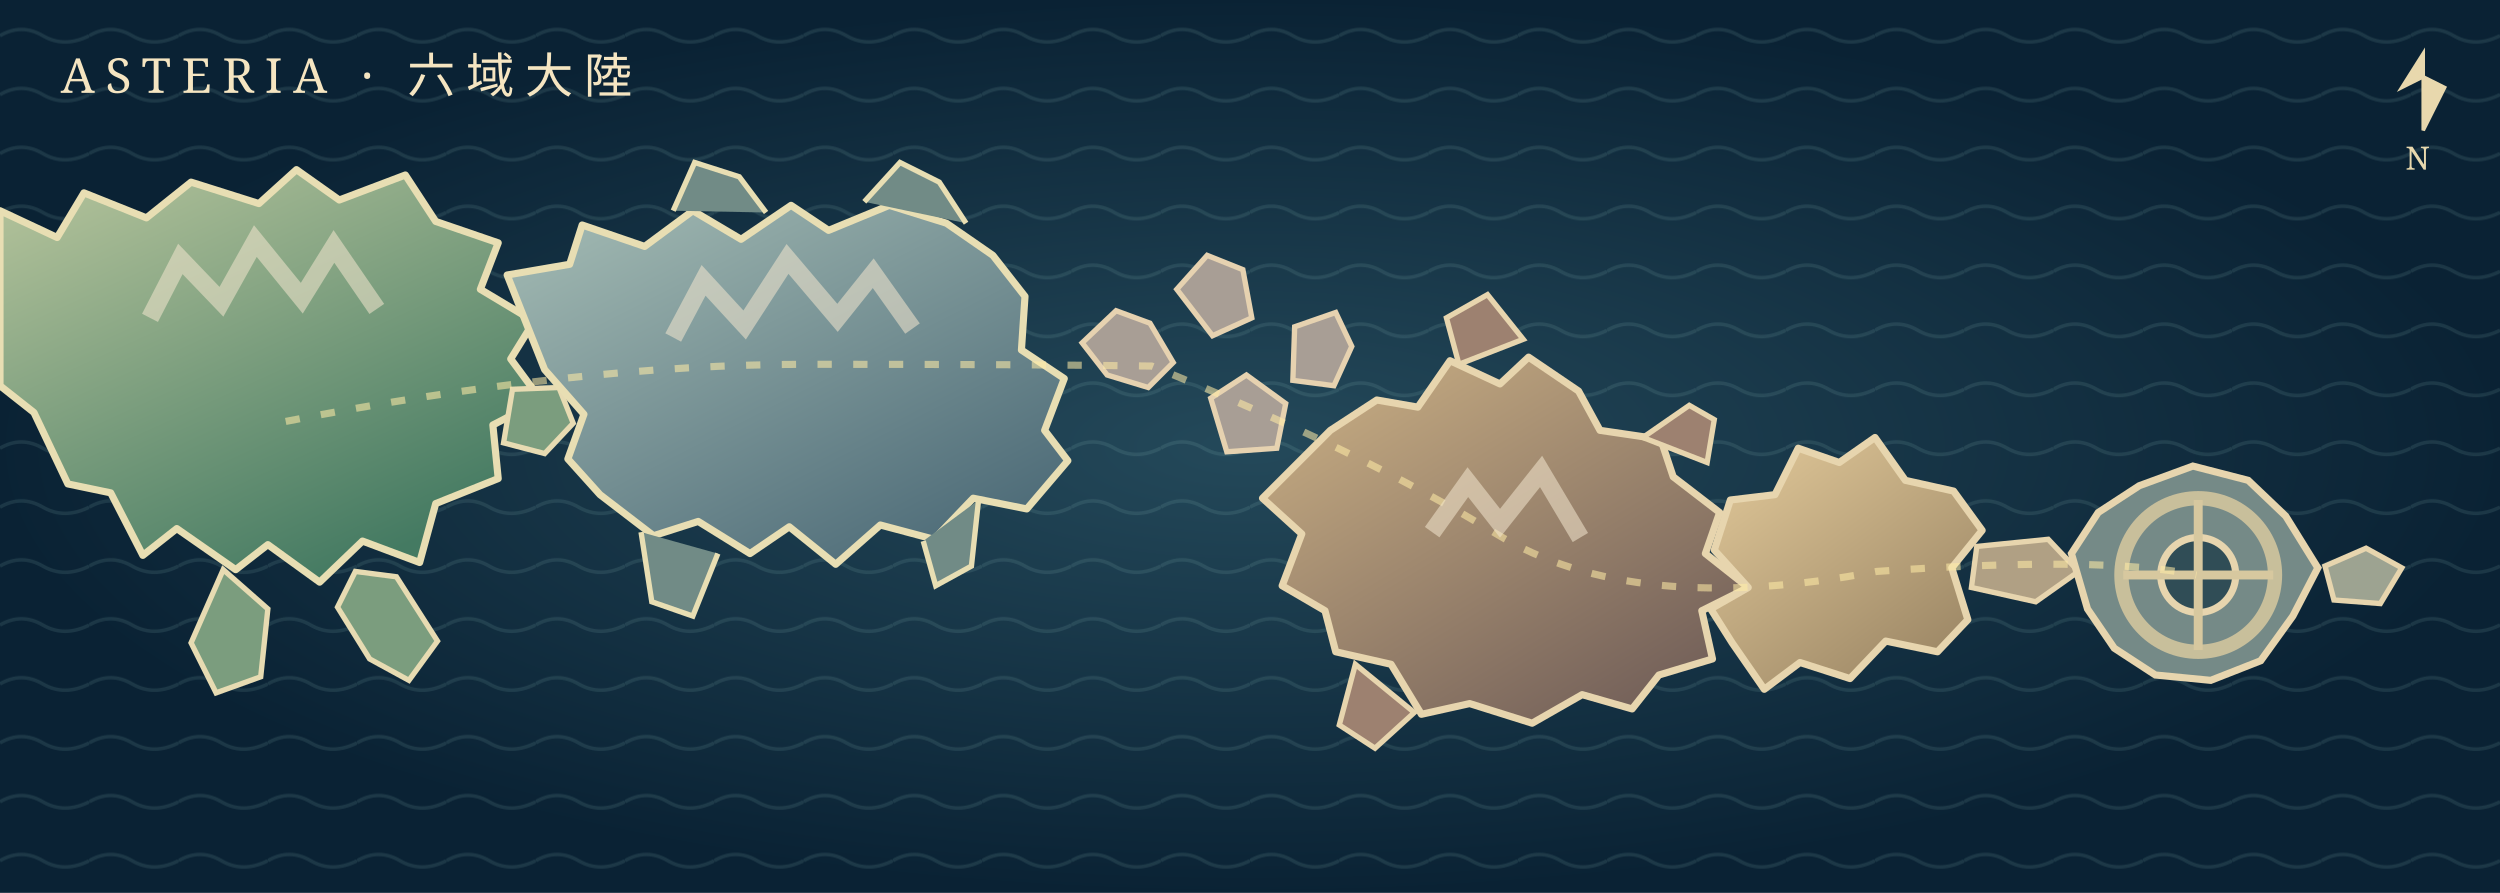
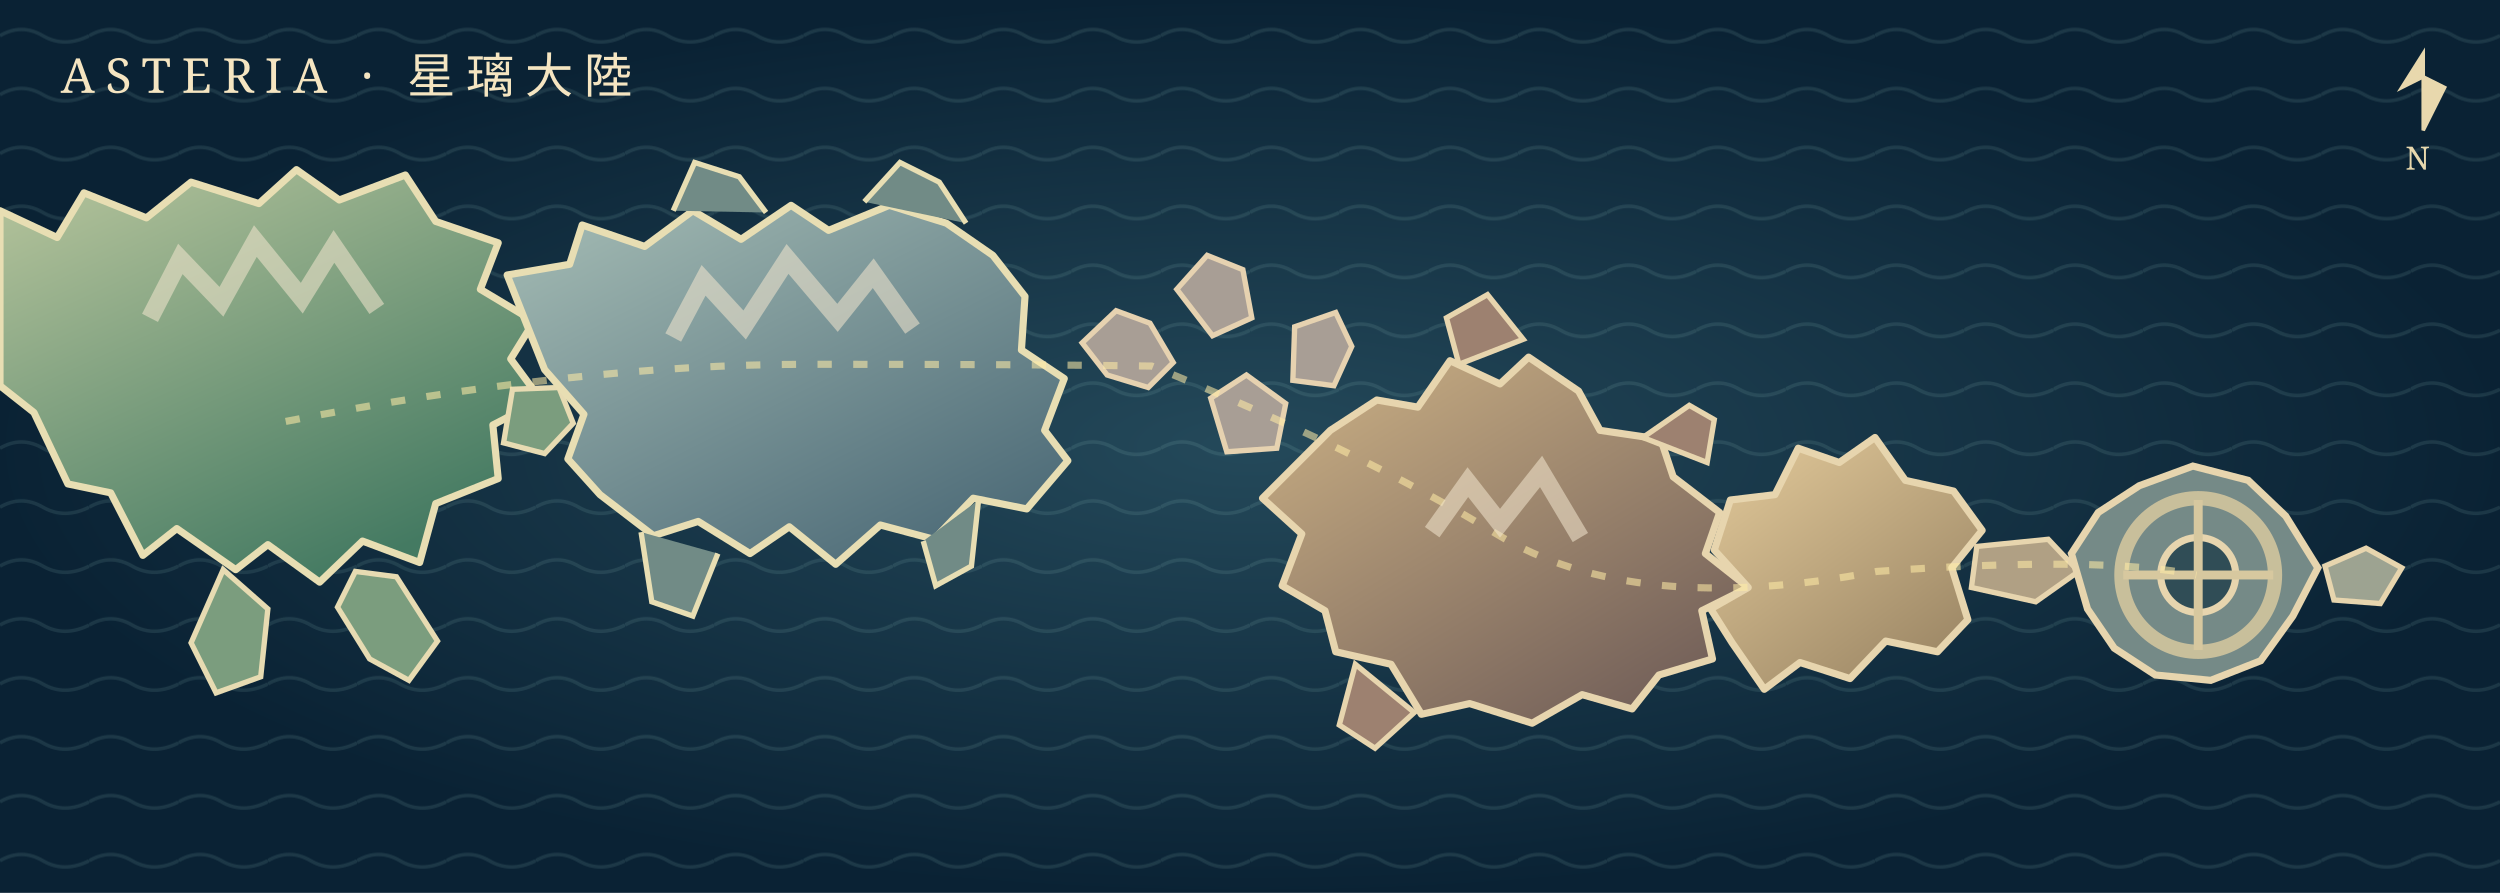
<svg xmlns="http://www.w3.org/2000/svg" viewBox="0 0 1400 500" role="img" aria-labelledby="title desc">
  <defs>
    <radialGradient id="sea">
      <stop stop-color="#24495a" />
      <stop offset="1" stop-color="#0a2234" />
    </radialGradient>
    <pattern id="waves" width="50" height="33" patternUnits="userSpaceOnUse">
      <path d="M0 20q12-7 24 0t26 0" fill="none" stroke="#9fd4cf" stroke-width="2" opacity=".12" />
    </pattern>
    <linearGradient id="green" x2=".6" y2="1">
      <stop stop-color="#b9c69d" />
      <stop offset="1" stop-color="#447a62" />
    </linearGradient>
    <linearGradient id="blue" x2=".8" y2="1">
      <stop stop-color="#a6bdb5" />
      <stop offset="1" stop-color="#4c6a77" />
    </linearGradient>
    <linearGradient id="brown" x2=".8" y2="1">
      <stop stop-color="#ceb386" />
      <stop offset="1" stop-color="#715e58" />
    </linearGradient>
    <linearGradient id="gold" x2=".8" y2="1">
      <stop stop-color="#e4cb9b" />
      <stop offset="1" stop-color="#9a8564" />
    </linearGradient>
  </defs>
  <rect width="1400" height="500" fill="url(#sea)" />
  <rect width="1400" height="500" fill="url(#waves)" />
  <path d="M0 118 32 133 47 108 82 122 107 102 145 114 166 95 190 112 227 98 244 124 279 136 269 162 299 180 286 201 303 224 276 238 279 268 244 282 235 315 203 303 179 326 150 305 132 319 99 296 80 311 62 276 38 271 19 231 0 216Z" fill="url(#green)" stroke="#e8deb3" stroke-width="4" stroke-linejoin="round" />
  <path d="M125 319 150 341 146 379 121 388 107 360Z M199 320 222 323 245 359 229 381 207 369 189 340Z M287 218 313 217 321 237 305 254 282 248Z" fill="#7b9d7e" stroke="#e7dbb2" stroke-width="3" />
  <path d="M284 154 319 148 326 126 361 138 388 118 415 134 443 115 464 129 498 115 530 125 556 143 574 166 572 196 596 212 585 241 598 258 575 285 545 279 523 302 493 294 468 316 442 295 420 310 391 292 366 300 336 277 318 257 327 232 305 207Z" fill="url(#blue)" stroke="#e8deb3" stroke-width="4" stroke-linejoin="round" />
  <path d="M377 118 389 91 414 99 429 119 M484 113 504 91 526 102 541 125 M359 298 365 337 388 345 402 310 M517 303 524 328 544 317 548 280" fill="#718b86" stroke="#e8deb3" stroke-width="3" />
  <path d="M606 192 625 174 644 181 657 203 643 217 620 210Z M659 162 676 143 696 151 701 178 679 188Z M678 223 698 210 720 226 715 251 687 253Z M725 183 748 175 757 194 747 216 724 213Z" fill="#a89e95" stroke="#e6d2b0" stroke-width="3" />
  <path d="M745 241 771 224 794 228 812 202 840 215 856 200 884 219 896 241 930 246 937 267 963 287 955 310 979 329 953 342 959 369 929 378 914 397 886 389 858 405 823 394 796 400 779 372 748 365 742 342 718 328 729 299 707 279Z" fill="url(#brown)" stroke="#e7d5ae" stroke-width="4" stroke-linejoin="round" />
  <path d="M817 204 810 178 833 165 853 190Z M920 245 946 227 960 235 956 259Z M759 372 750 406 770 419 792 399Z" fill="#9d8170" stroke="#e7d5ae" stroke-width="3" />
  <path d="M969 280 994 277 1007 251 1030 259 1050 245 1067 269 1094 275 1110 297 1093 318 1102 347 1085 365 1056 359 1036 380 1008 371 988 386 970 360 958 341 979 329 960 308Z" fill="url(#gold)" stroke="#e7d5ae" stroke-width="4" stroke-linejoin="round" />
  <path d="M1107 306 1147 302 1164 320 1140 337 1104 329Z" fill="#b0a084" stroke="#e7d5ae" stroke-width="3" />
  <path d="M1160 310 1175 287 1198 272 1228 261 1259 269 1280 289 1298 318 1284 345 1266 370 1238 381 1207 378 1184 363 1169 341Z" fill="#758a87" stroke="#e7d5ae" stroke-width="4" />
  <circle cx="1231" cy="322" r="43" fill="none" stroke="#d7c89f" stroke-width="8" opacity=".85" />
  <circle cx="1231" cy="322" r="21" fill="#304d56" stroke="#e7d5ae" stroke-width="4" />
  <path d="M1231 280v84 M1189 322h84" stroke="#d7c89f" stroke-width="5" />
  <path d="M1302 317 1325 307 1345 318 1333 338 1307 336Z" fill="#9da391" stroke="#e7d5ae" stroke-width="3" />
  <path d="M160 236 Q 323 204 452 204 T 645 205 Q 761 252 838 299 T 1051 320 Q 1177 311 1230 322" fill="none" stroke="#ffeba6" stroke-width="4" stroke-dasharray="8 12" opacity=".56" />
  <path d="M84 178 101 145 124 169 143 135 169 167 187 138 211 173 M377 189 394 157 417 182 441 145 469 178 489 153 511 184 M802 298 822 270 840 293 863 264 885 301" fill="none" stroke="#f2e6ce" stroke-width="10" opacity=".55" />
-   <text x="34" y="52" font-family="serif" font-size="27" letter-spacing="6" fill="#f5e5c1">ASTERIA · 六域大陸</text>
+   <text x="34" y="52" font-family="serif" font-size="27" letter-spacing="6" fill="#f5e5c1">ASTERIA · 星璃大陸</text>
  <path d="M1357 73V30l-12 19 12-6 12 6Z" stroke="#e8d8ad" stroke-width="2" fill="#e8d8ad" />
  <text x="1347" y="95" font-family="serif" font-size="18" fill="#e8d8ad">N</text>
</svg>
